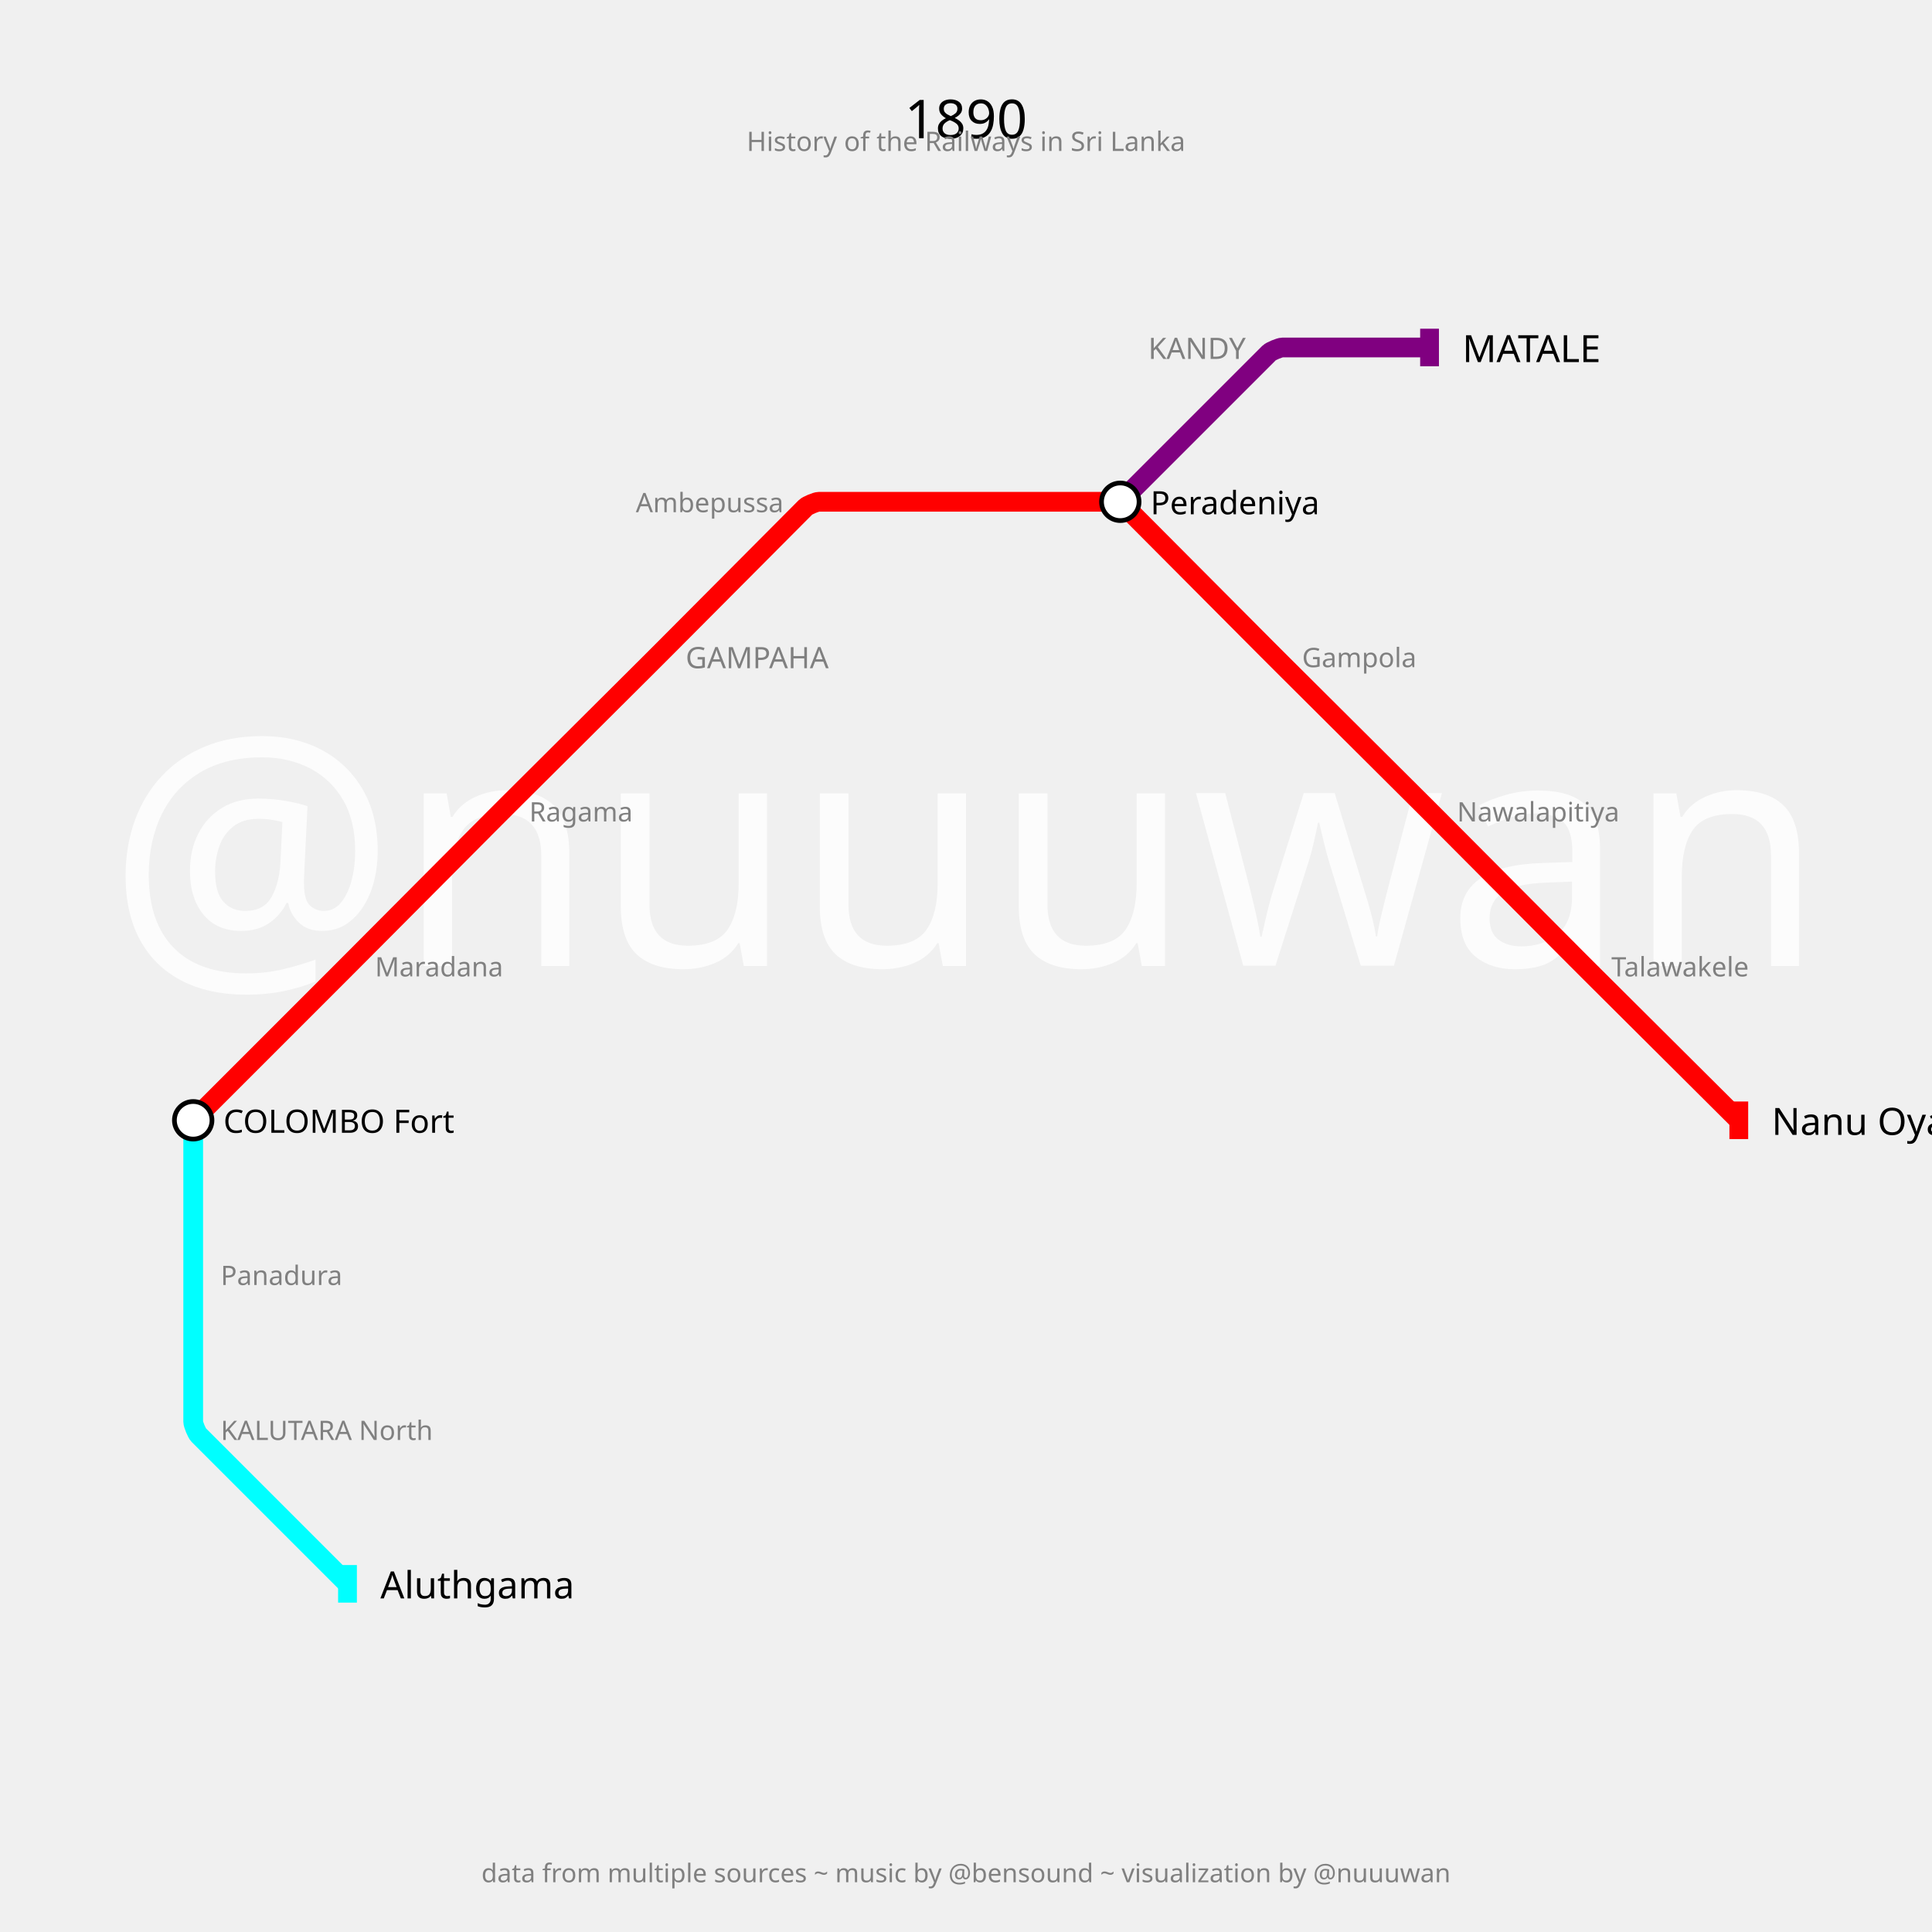
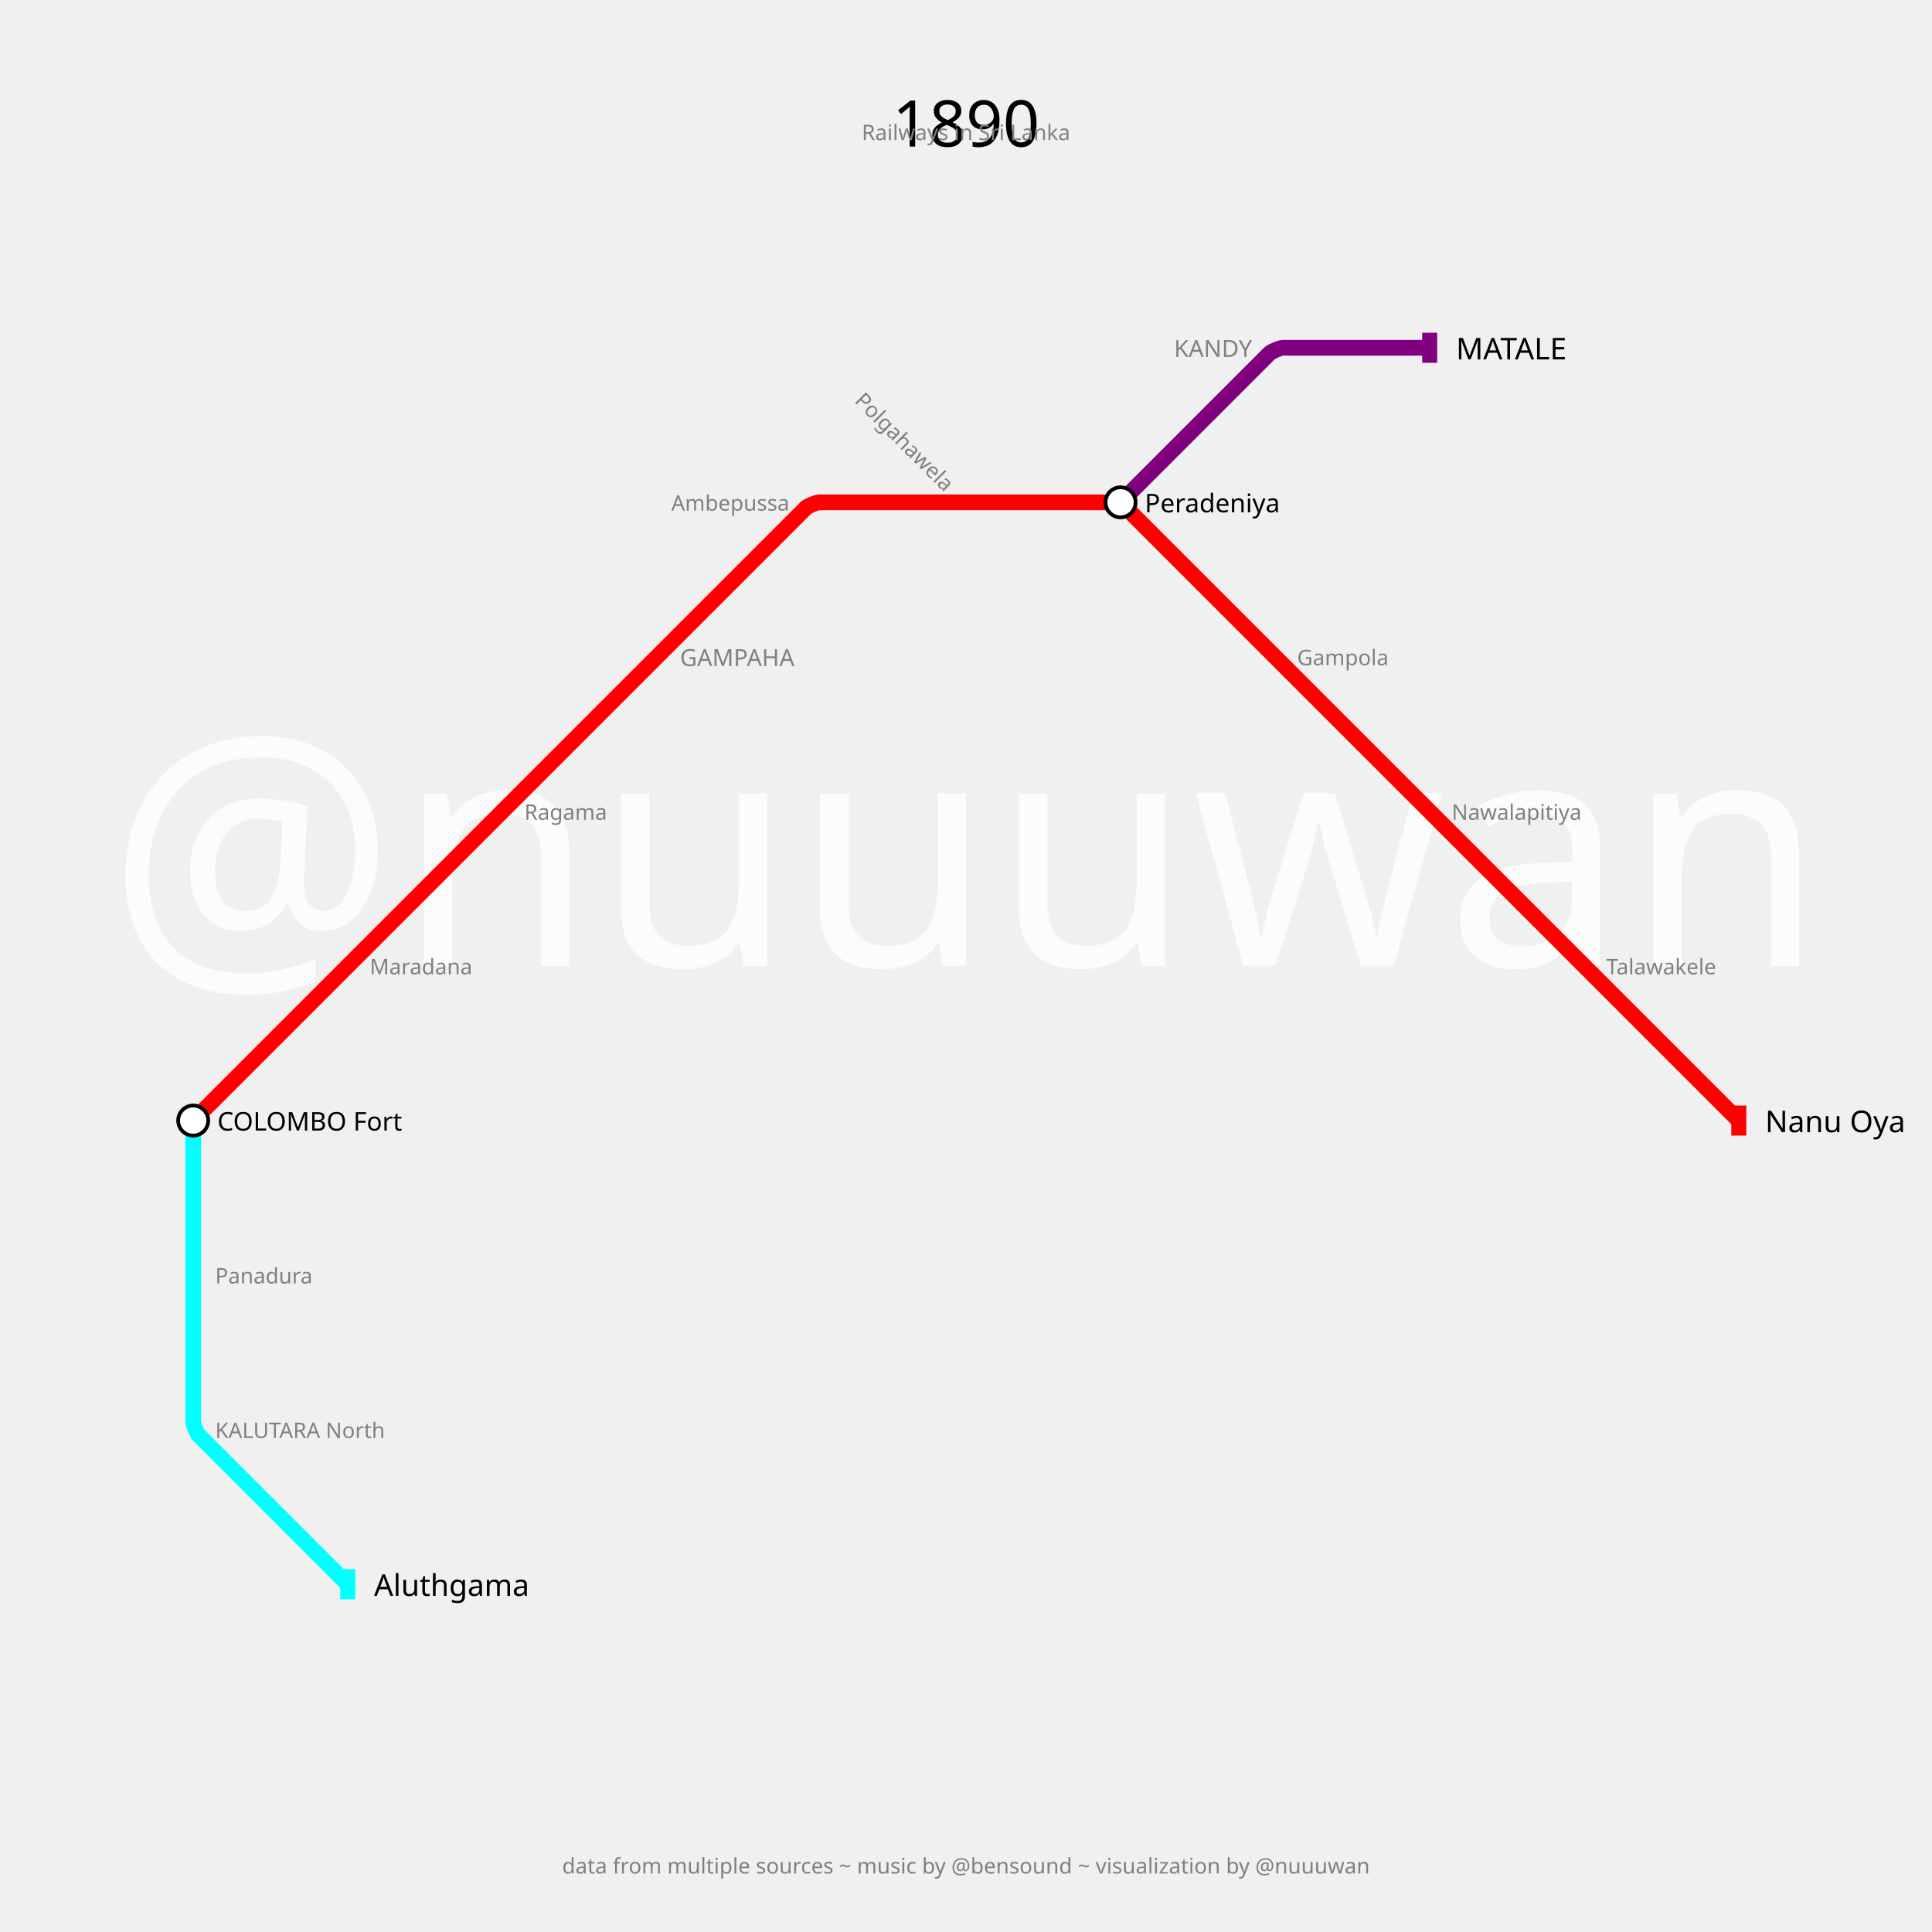
- <svg xmlns="http://www.w3.org/2000/svg" width="2880" height="2880" padding="288">
-   <text fill="#fcfcfc" stroke="none" font-size="480.0" font-family="p22" x="1440.0" y="1440.0" text-anchor="middle" dominant-baseline="center">@nuuuwan</text>
-   <text fill="black" stroke="none" font-size="80" font-family="p22" x="1440.0" y="144.0" text-anchor="middle" dominant-baseline="hanging">1890</text>
-   <text fill="gray" stroke="none" font-size="40" font-family="p22" x="1440.0" y="194.0" text-anchor="middle" dominant-baseline="hanging">History of the Railways in Sri Lanka</text>
-   <text fill="gray" stroke="none" font-size="38.4" font-family="p22" x="1440.0" y="2776.0" text-anchor="middle" dominant-baseline="text-top">data from multiple sources ~ music by @bensound ~ visualization by @nuuuwan</text>
+ <svg xmlns="http://www.w3.org/2000/svg" width="3600" height="3600" padding="360">
+   <text fill="#fcfcfc" stroke="none" font-size="600.0" font-family="p22" x="1800.0" y="1800.0" text-anchor="middle" dominant-baseline="center">@nuuuwan</text>
+   <text fill="black" stroke="none" font-size="120" font-family="p22" x="1800.0" y="180.0" text-anchor="middle" dominant-baseline="hanging">1890</text>
+   <text fill="gray" stroke="none" font-size="40" font-family="p22" x="1800.0" y="230.0" text-anchor="middle" dominant-baseline="hanging">Railways in Sri Lanka</text>
+   <text fill="gray" stroke="none" font-size="40" font-family="p22" x="1800.0" y="3460.0" text-anchor="middle" dominant-baseline="text-top">data from multiple sources ~ music by @bensound ~ visualization by @nuuuwan</text>
  <g>
-     <path fill="none" stroke-width="29.4" stroke-opacity="1" d="M 288.0,1670.0 L 506.5,1451.5 C 510.333,1447.667 525.65,1432.317 529.475,1428.475 L 737.074,1219.974 C 740.716,1216.316 755.316,1201.716 758.974,1198.074 L 967.999,989.954 C 971.666,986.302 986.302,971.666 989.954,967.999 L 1200.851,756.185 C 1203.567,753.457 1216.7,748.0 1220.55,748.0 L 1440.0,748.0 L 1658.5,748.0 C 1662.333,748.0 1675.409,753.433 1678.114,756.149 L 1888.906,967.857 C 1892.604,971.572 1907.428,986.396 1911.143,990.094 L 2120.007,1198.055 C 2123.671,1201.703 2138.297,1216.329 2141.945,1219.993 L 2350.047,1429 C 2353.698,1432.666 2368.334,1447.302 2372,1450.953 L 2592.0,1670.0" stroke="red" />
-     <rect stroke="none" fill-opacity="1" x="2578" y="1642" width="28" height="56" fill="red" />
+     <path fill="none" stroke-width="29.4" stroke-opacity="1" d="M 360.0,2088.0 L 648.0,1800.0 L 936.0,1512.0 L 1224.0,1224.0 L 1501.818,946.182 C 1505.212,942.788 1521.6,936.0 1526.4,936.0 L 1800.0,936.0 L 2073.6,936.0 C 2078.4,936.0 2094.788,942.788 2098.182,946.182 L 2376.0,1224.0 L 2664.0,1512.0 L 2952.0,1800.0 L 3240.0,2088.0" stroke="red" />
+     <rect stroke="none" fill-opacity="1" x="3226" y="2060" width="28" height="56" fill="red" />
  </g>
  <g>
-     <path fill="none" stroke-width="29.4" stroke-opacity="1" d="M 1670.0,748.0 L 1891.833,526.167 C 1894.555,523.445 1907.7,518.0 1911.55,518.0 L 2131.0,518.0" stroke="purple" />
-     <rect stroke="none" fill-opacity="1" x="2117" y="490" width="28" height="56" fill="purple" />
+     <path fill="none" stroke-width="29.4" stroke-opacity="1" d="M 2088.0,936.0 L 2365.818,658.182 C 2369.212,654.788 2385.6,648.0 2390.4,648.0 L 2664.0,648.0" stroke="purple" />
+     <rect stroke="none" fill-opacity="1" x="2650" y="620" width="28" height="56" fill="purple" />
  </g>
  <g>
-     <path fill="none" stroke-width="29.4" stroke-opacity="1" d="M 288.0,1670.0 L 288.0,1900.0 L 288.0,2119.45 C 288.0,2123.3 293.445,2136.445 296.167,2139.167 L 518.0,2361.0" stroke="cyan" />
-     <rect stroke="none" fill-opacity="1" x="504" y="2333" width="28" height="56" fill="cyan" />
+     <path fill="none" stroke-width="29.4" stroke-opacity="1" d="M 360.0,2088.0 L 360.0,2376.0 L 360.0,2649.6 C 360.0,2654.4 366.788,2670.788 370.182,2674.182 L 648.0,2952.0" stroke="cyan" />
+     <rect stroke="none" fill-opacity="1" x="634" y="2924" width="28" height="56" fill="cyan" />
  </g>
  <g>
-     <text fill="black" stroke="none" font-size="56.0" font-family="p22" font-weight="100" text-anchor="start" dominant-baseline="central" x="2641.0" y="1670" transform="translate(2592,1670) rotate(0) translate(-2592,-1670)">Nanu Oya</text>
+     <text fill="black" stroke="none" font-size="56.0" font-family="p22" font-weight="100" text-anchor="start" dominant-baseline="central" x="3289.0" y="2088" transform="translate(3240,2088) rotate(0) translate(-3240,-2088)">Nanu Oya</text>
  </g>
  <g>
-     <text fill="black" stroke="none" font-size="56.0" font-family="p22" font-weight="100" text-anchor="start" dominant-baseline="central" x="2180.0" y="518" transform="translate(2131,518) rotate(0) translate(-2131,-518)">MATALE</text>
+     <text fill="black" stroke="none" font-size="56.0" font-family="p22" font-weight="100" text-anchor="start" dominant-baseline="central" x="2713.0" y="648" transform="translate(2664,648) rotate(0) translate(-2664,-648)">MATALE</text>
  </g>
  <g>
-     <text fill="black" stroke="none" font-size="56.0" font-family="p22" font-weight="100" text-anchor="start" dominant-baseline="central" x="567.0" y="2361" transform="translate(518,2361) rotate(0) translate(-518,-2361)">Aluthgama</text>
+     <text fill="black" stroke="none" font-size="56.0" font-family="p22" font-weight="100" text-anchor="start" dominant-baseline="central" x="697.0" y="2952" transform="translate(648,2952) rotate(0) translate(-648,-2952)">Aluthgama</text>
  </g>
  <g>
-     <circle r="28" fill="white" stroke="black" stroke-width="7.0" cx="288" cy="1670" />
-     <text fill="black" stroke="none" font-size="48.0" font-family="p22" font-weight="100" text-anchor="start" dominant-baseline="central" x="333.0" y="1670" transform="translate(288,1670) rotate(0) translate(-288,-1670)">COLOMBO Fort</text>
+     <circle r="28" fill="white" stroke="black" stroke-width="7.0" cx="360" cy="2088" />
+     <text fill="black" stroke="none" font-size="48.0" font-family="p22" font-weight="100" text-anchor="start" dominant-baseline="central" x="405.0" y="2088" transform="translate(360,2088) rotate(0) translate(-360,-2088)">COLOMBO Fort</text>
  </g>
  <g>
-     <circle r="28" fill="white" stroke="black" stroke-width="7.0" cx="1670" cy="748" />
-     <text fill="black" stroke="none" font-size="48.0" font-family="p22" font-weight="100" text-anchor="start" dominant-baseline="central" x="1715.0" y="748" transform="translate(1670,748) rotate(0) translate(-1670,-748)">Peradeniya</text>
+     <circle r="28" fill="white" stroke="black" stroke-width="7.0" cx="2088" cy="936" />
+     <text fill="black" stroke="none" font-size="48.0" font-family="p22" font-weight="100" text-anchor="start" dominant-baseline="central" x="2133.0" y="936" transform="translate(2088,936) rotate(0) translate(-2088,-936)">Peradeniya</text>
  </g>
  <g>
-     <text fill="gray" stroke="none" font-size="44.0" font-family="p22" font-weight="100" text-anchor="start" dominant-baseline="central" x="1022.0" y="979" transform="translate(979,979) rotate(0) translate(-979,-979)">GAMPAHA</text>
+     <text fill="gray" stroke="none" font-size="44.0" font-family="p22" font-weight="100" text-anchor="start" dominant-baseline="central" x="1267.0" y="1224" transform="translate(1224,1224) rotate(0) translate(-1224,-1224)">GAMPAHA</text>
  </g>
  <g>
-     <text fill="gray" stroke="none" font-size="44.0" font-family="p22" font-weight="100" text-anchor="end" dominant-baseline="central" x="1857.0" y="518" transform="translate(1900,518) rotate(0) translate(-1900,-518)">KANDY</text>
+     <text fill="gray" stroke="none" font-size="44.0" font-family="p22" font-weight="100" text-anchor="end" dominant-baseline="central" x="2333.0" y="648" transform="translate(2376,648) rotate(0) translate(-2376,-648)">KANDY</text>
  </g>
  <g>
-     <text fill="gray" stroke="none" font-size="40" font-family="p22" font-weight="100" text-anchor="start" dominant-baseline="central" x="559.0" y="1440" transform="translate(518,1440) rotate(0) translate(-518,-1440)">Maradana</text>
+     <text fill="gray" stroke="none" font-size="40" font-family="p22" font-weight="100" text-anchor="start" dominant-baseline="central" x="689.0" y="1800" transform="translate(648,1800) rotate(0) translate(-648,-1800)">Maradana</text>
  </g>
  <g>
-     <text fill="gray" stroke="none" font-size="40" font-family="p22" font-weight="100" text-anchor="start" dominant-baseline="central" x="789.0" y="1209" transform="translate(748,1209) rotate(0) translate(-748,-1209)">Ragama</text>
+     <text fill="gray" stroke="none" font-size="40" font-family="p22" font-weight="100" text-anchor="start" dominant-baseline="central" x="977.0" y="1512" transform="translate(936,1512) rotate(0) translate(-936,-1512)">Ragama</text>
  </g>
  <g>
-     <text fill="gray" stroke="none" font-size="40" font-family="p22" font-weight="100" text-anchor="end" dominant-baseline="central" x="1168.0" y="748" transform="translate(1209,748) rotate(0) translate(-1209,-748)">Ambepussa</text>
-   </g>
-   <g />
-   <g>
-     <text fill="gray" stroke="none" font-size="40" font-family="p22" font-weight="100" text-anchor="start" dominant-baseline="central" x="1941.0" y="979" transform="translate(1900,979) rotate(0) translate(-1900,-979)">Gampola</text>
+     <text fill="gray" stroke="none" font-size="40" font-family="p22" font-weight="100" text-anchor="end" dominant-baseline="central" x="1471.0" y="936" transform="translate(1512,936) rotate(0) translate(-1512,-936)">Ambepussa</text>
  </g>
  <g>
-     <text fill="gray" stroke="none" font-size="40" font-family="p22" font-weight="100" text-anchor="start" dominant-baseline="central" x="2172.0" y="1209" transform="translate(2131,1209) rotate(0) translate(-2131,-1209)">Nawalapitiya</text>
+     <text fill="gray" stroke="none" font-size="40" font-family="p22" font-weight="100" text-anchor="end" dominant-baseline="central" x="1759.0" y="936" transform="translate(1800,936) rotate(45) translate(-1800,-936)">Polgahawela</text>
  </g>
  <g>
-     <text fill="gray" stroke="none" font-size="40" font-family="p22" font-weight="100" text-anchor="start" dominant-baseline="central" x="2402.0" y="1440" transform="translate(2361,1440) rotate(0) translate(-2361,-1440)">Talawakele</text>
+     <text fill="gray" stroke="none" font-size="40" font-family="p22" font-weight="100" text-anchor="start" dominant-baseline="central" x="2417.0" y="1224" transform="translate(2376,1224) rotate(0) translate(-2376,-1224)">Gampola</text>
  </g>
  <g>
-     <text fill="gray" stroke="none" font-size="40" font-family="p22" font-weight="100" text-anchor="start" dominant-baseline="central" x="329.0" y="1900" transform="translate(288,1900) rotate(0) translate(-288,-1900)">Panadura</text>
+     <text fill="gray" stroke="none" font-size="40" font-family="p22" font-weight="100" text-anchor="start" dominant-baseline="central" x="2705.0" y="1512" transform="translate(2664,1512) rotate(0) translate(-2664,-1512)">Nawalapitiya</text>
  </g>
  <g>
-     <text fill="gray" stroke="none" font-size="40" font-family="p22" font-weight="100" text-anchor="start" dominant-baseline="central" x="329.0" y="2131" transform="translate(288,2131) rotate(0) translate(-288,-2131)">KALUTARA North</text>
+     <text fill="gray" stroke="none" font-size="40" font-family="p22" font-weight="100" text-anchor="start" dominant-baseline="central" x="2993.0" y="1800" transform="translate(2952,1800) rotate(0) translate(-2952,-1800)">Talawakele</text>
+   </g>
+   <g>
+     <text fill="gray" stroke="none" font-size="40" font-family="p22" font-weight="100" text-anchor="start" dominant-baseline="central" x="401.0" y="2376" transform="translate(360,2376) rotate(0) translate(-360,-2376)">Panadura</text>
+   </g>
+   <g>
+     <text fill="gray" stroke="none" font-size="40" font-family="p22" font-weight="100" text-anchor="start" dominant-baseline="central" x="401.0" y="2664" transform="translate(360,2664) rotate(0) translate(-360,-2664)">KALUTARA North</text>
  </g>
</svg>
